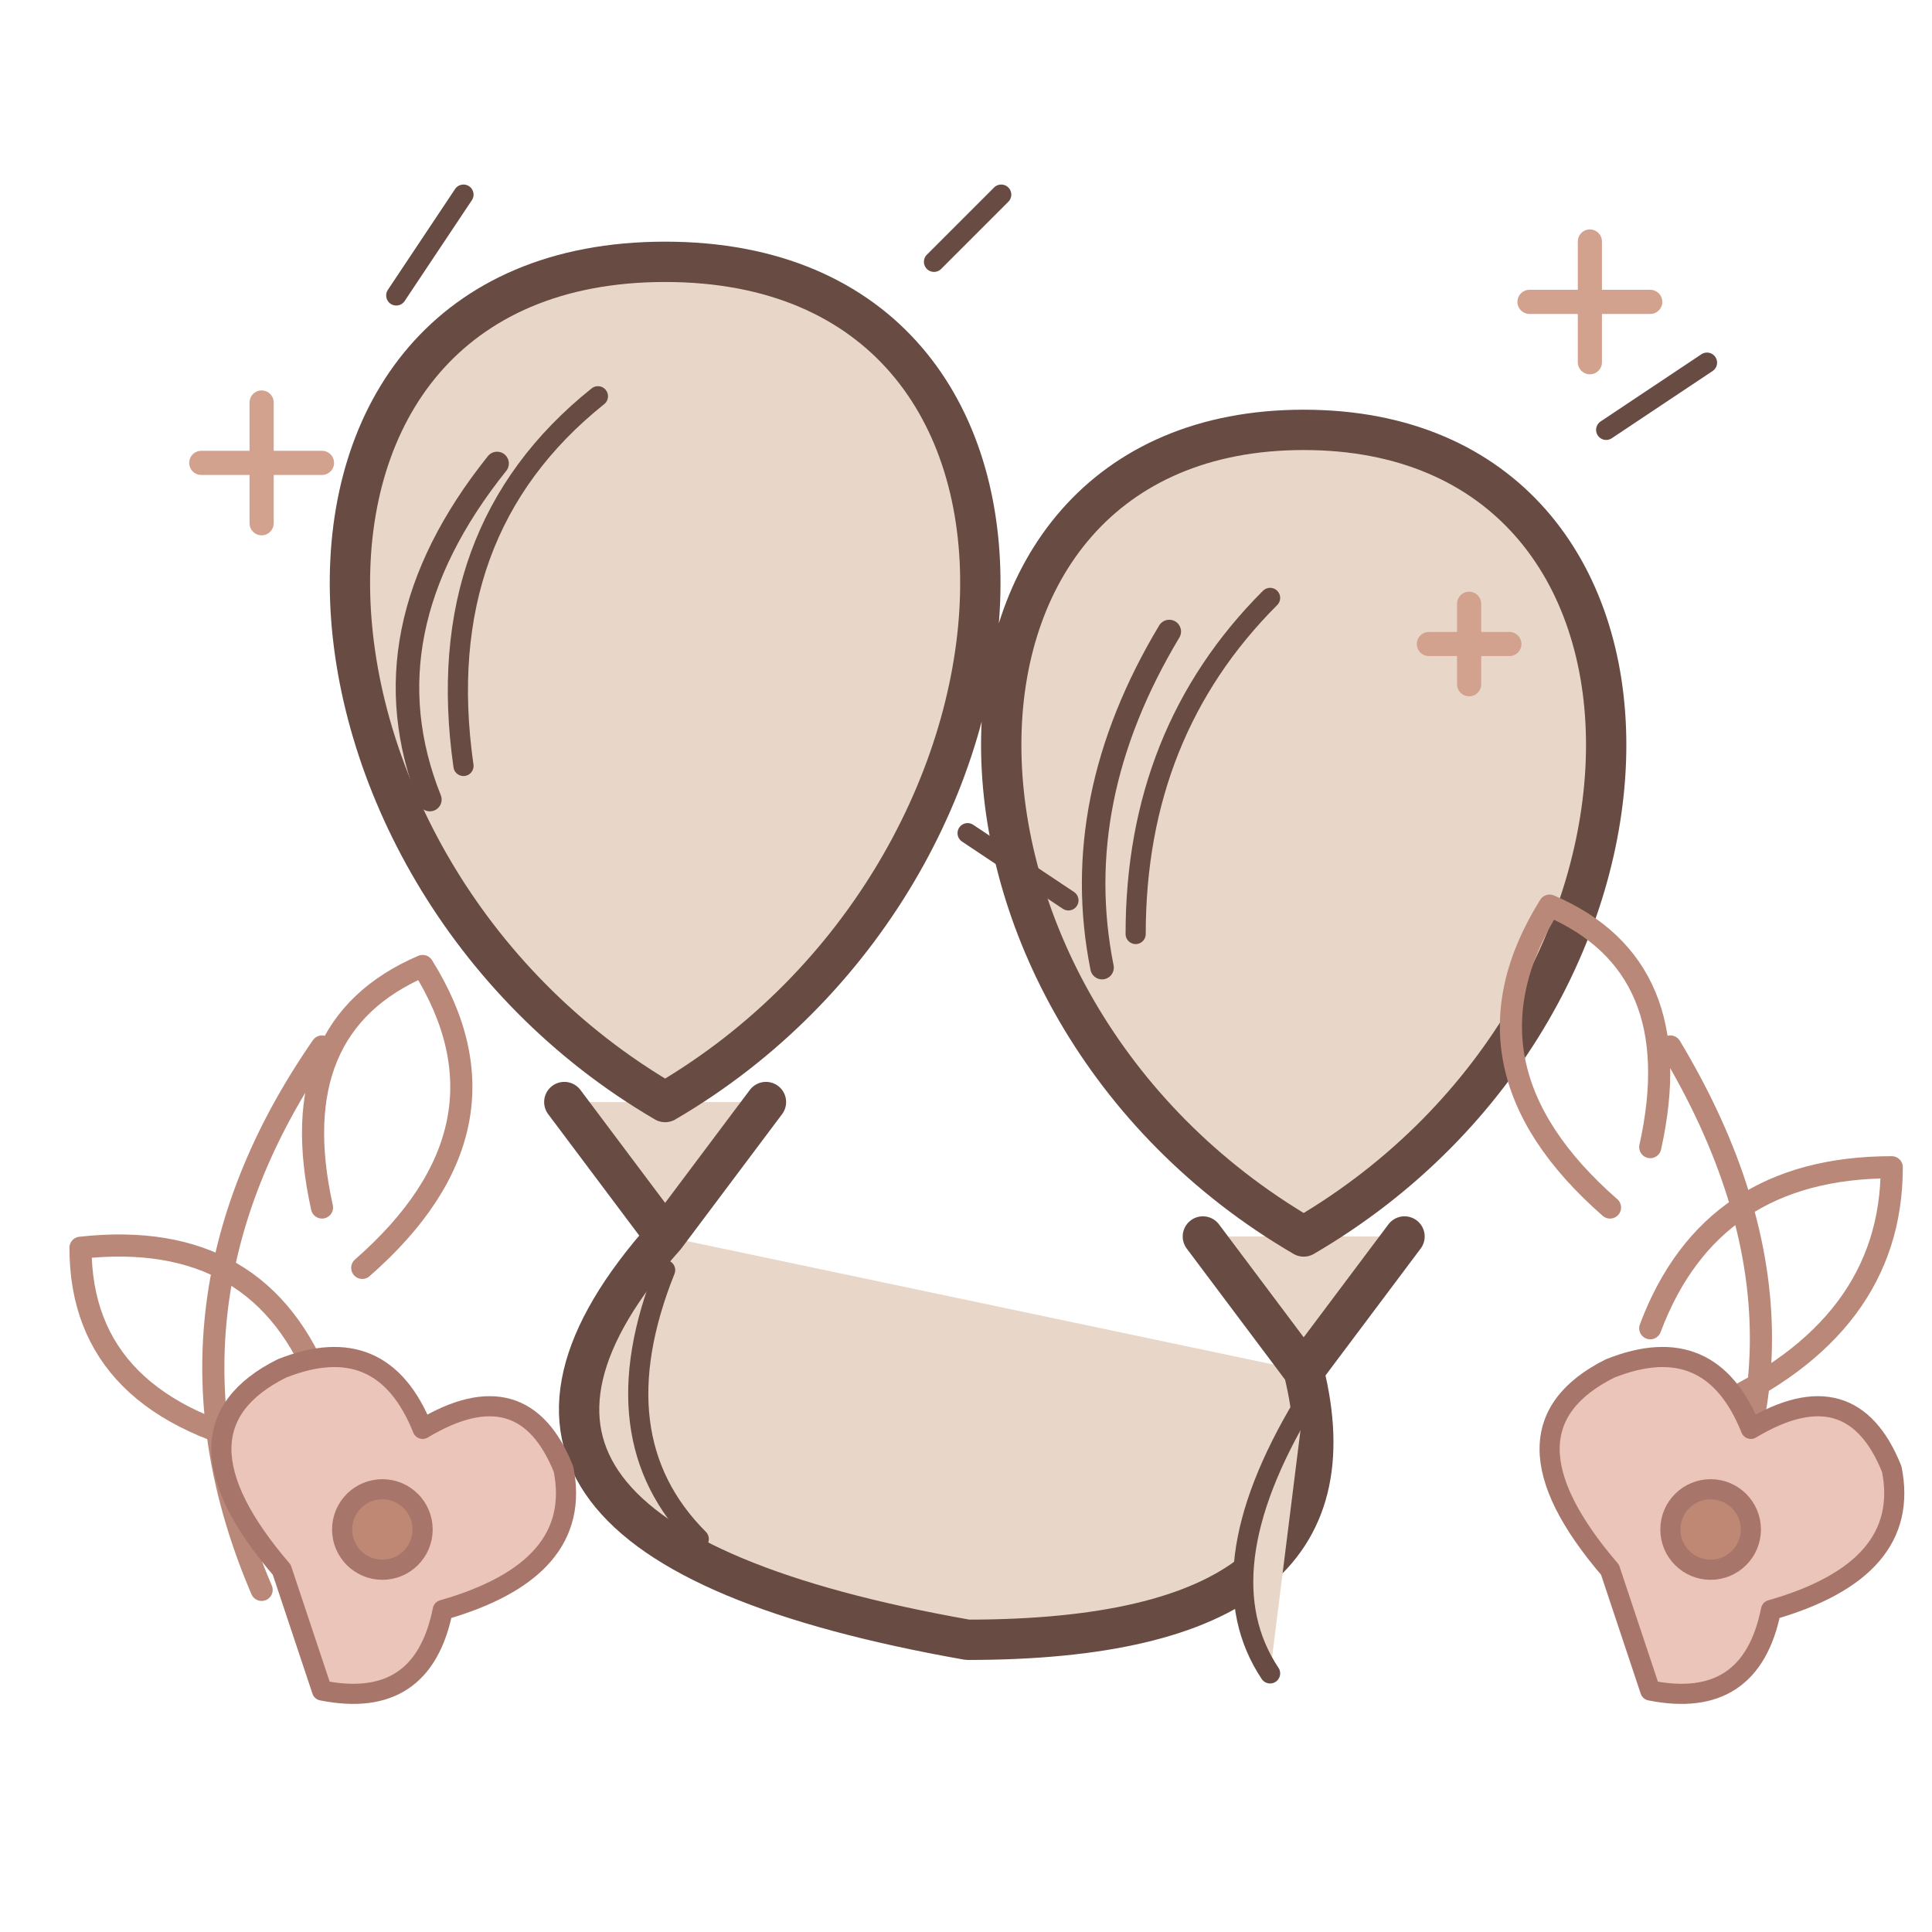
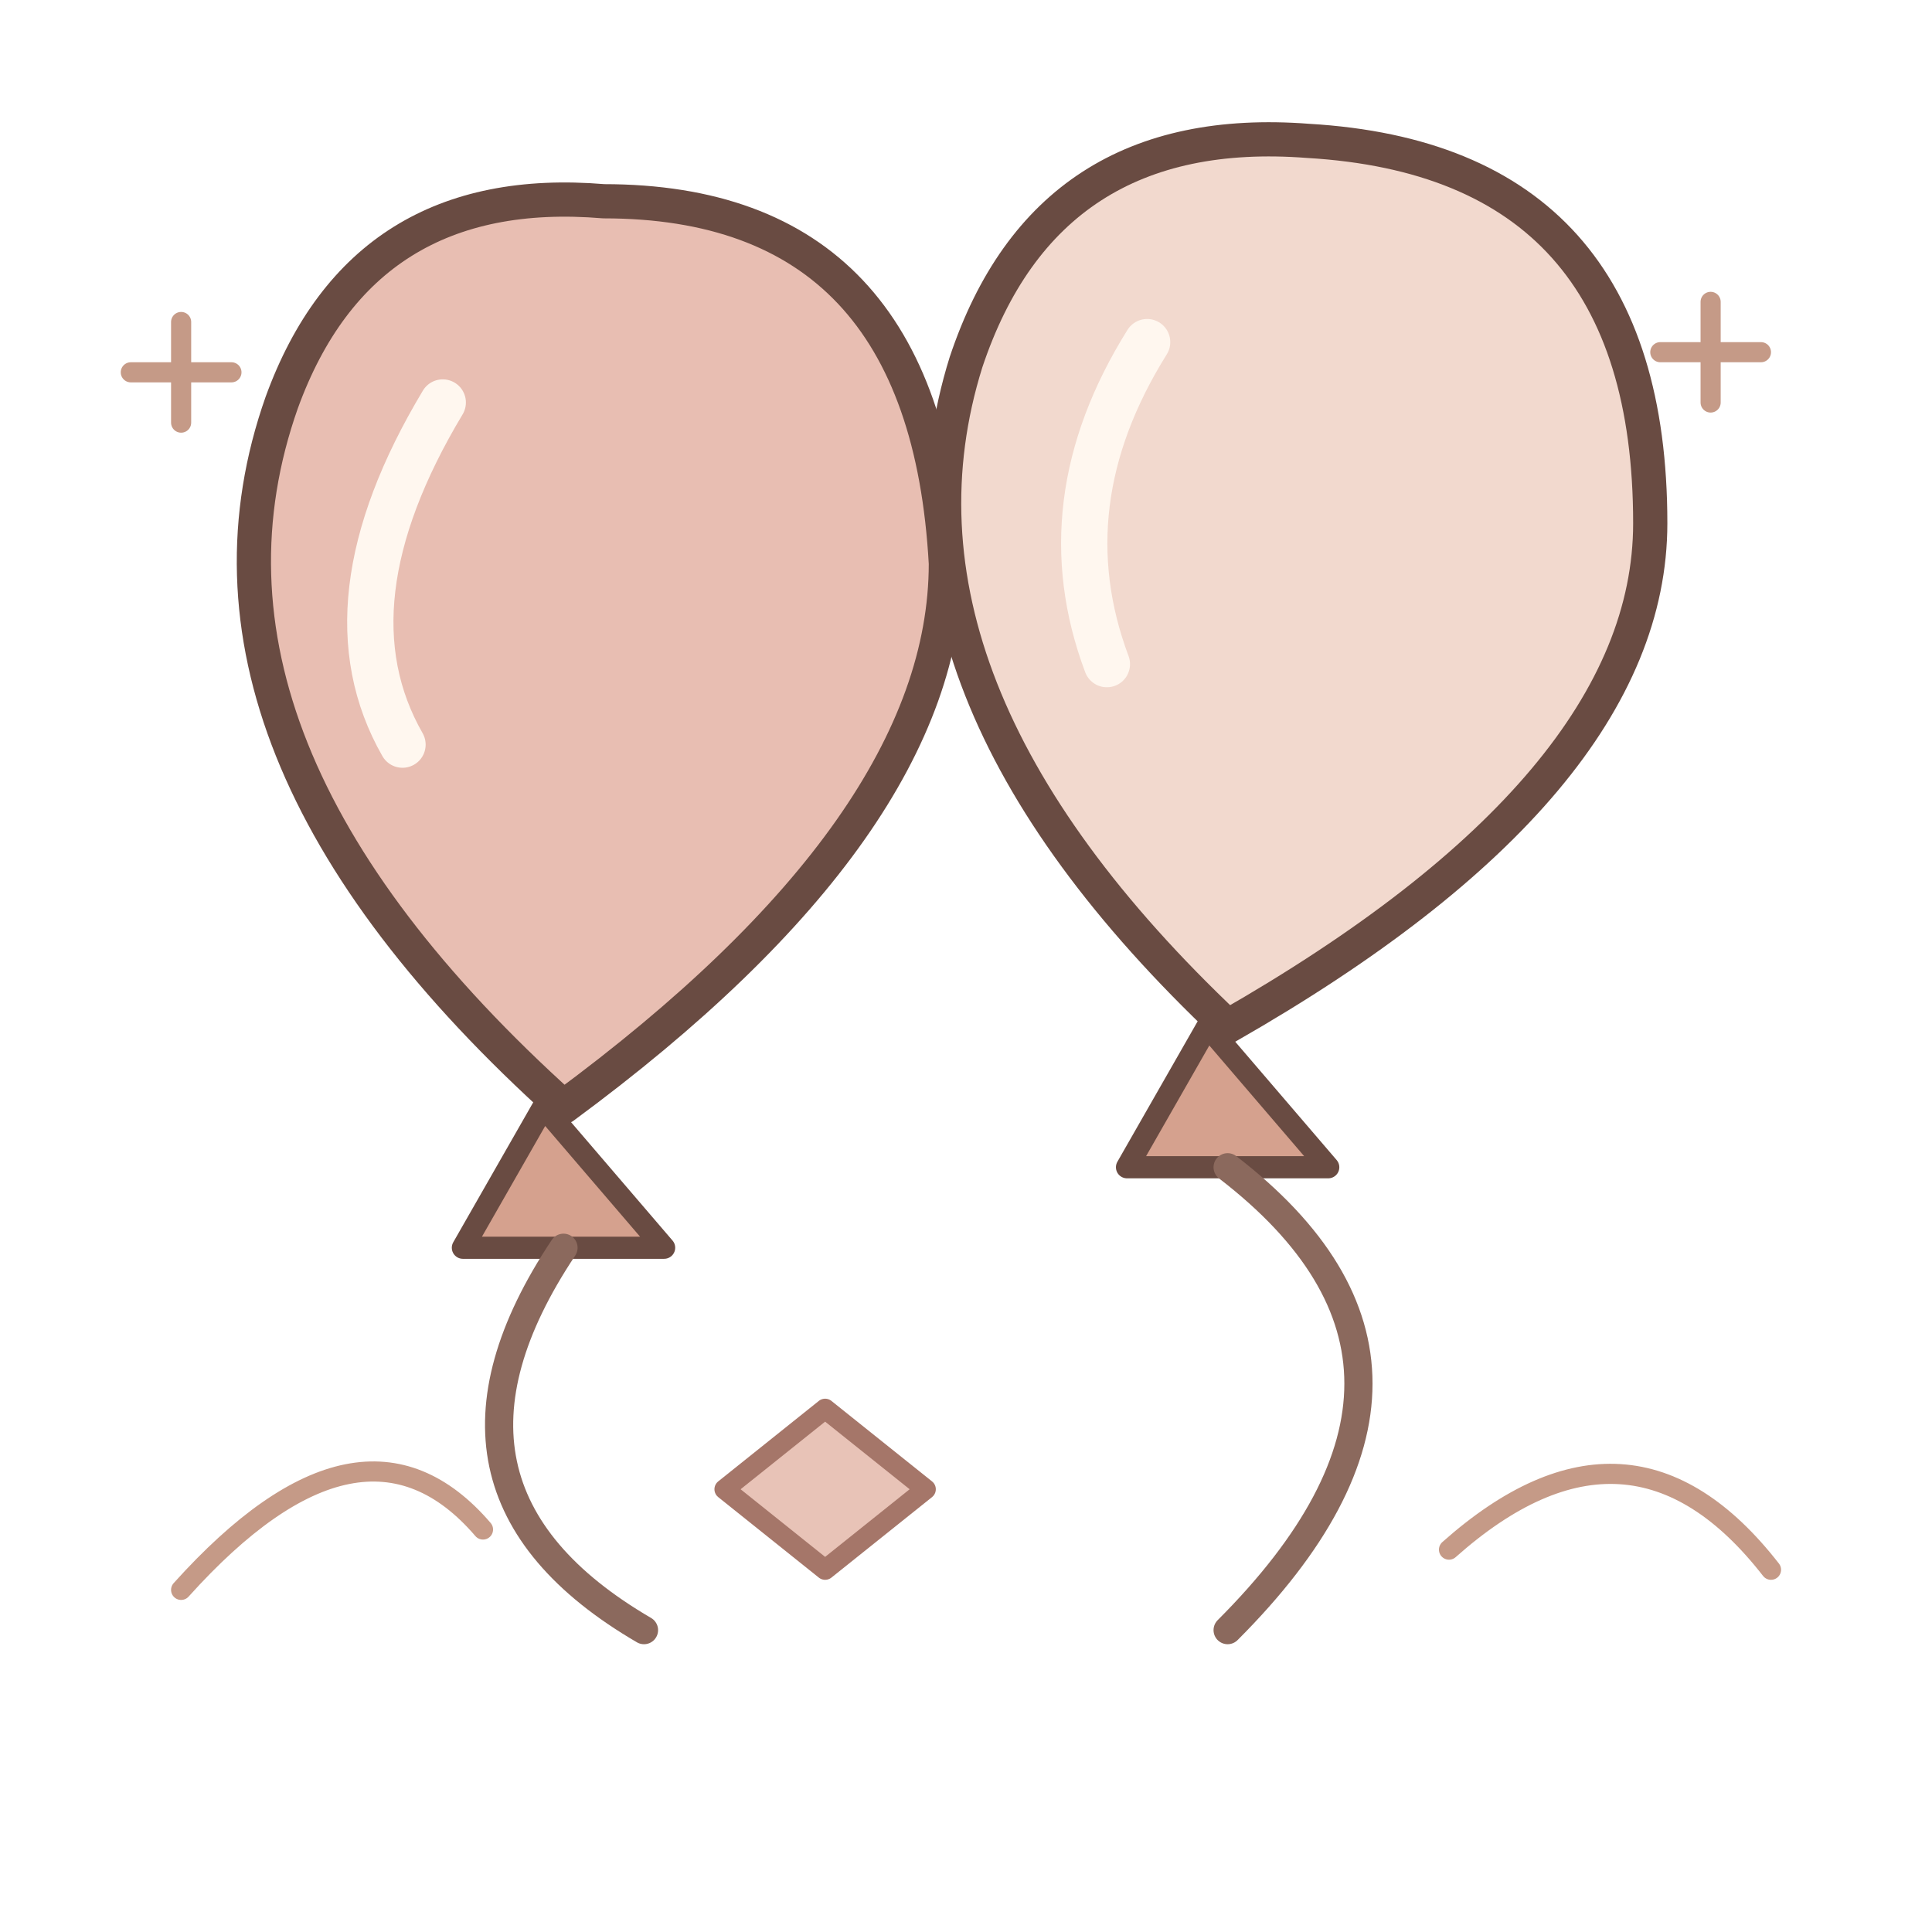
<svg xmlns="http://www.w3.org/2000/svg" viewBox="0 0 96 96" fill="none" stroke-linecap="round" stroke-linejoin="round">
-   <g transform="translate(8 8) scale(1.67)">
-     <g fill="#E8D7C9" stroke="#684B42" stroke-width="1.2">
-       <path d="M15 3C2 3 3 21 15 28 27 21 28 3 15 3zM34 8C22 8 22 25 34 32 46 25 46 8 34 8zM12 28l3 4 3-4m13 4 3 4 3-4M15 32q-8 9 9 12 12 0 10-8" />
-       <path d="M10 9q-4 5-2 10m22-5q-3 5-2 10" stroke-width=".7" />
-       <path d="M13 7q-5 4-4 11m24-5q-4 4-4 10M15 33q-2 5 1 8m18-4q-3 5-1 8M7 4l2-3m34 7 3-2M23 3l2-2m-1 19 3 2" stroke-width=".6" />
-     </g>
+   <g fill="none" stroke="#C59A87" stroke-width="1" stroke-linecap="round">
+     <path d="M9 79q9-10 15-3M72 77q9-8 16 1M9 16v5m-2.5-2.5h5M85 15v5m-2.5-2.5h5" />
  </g>
-   <g fill="none" stroke="#BA8879" stroke-width="1.1" stroke-linecap="round">
-     <path d="M13 79q-6-14 3-27m-2 20q-10-2-10-10 9-1 12 7m0-9q-2-9 5-12 5 8-3 15M83 80q9-13 0-28m2 18q9-4 9-12-9 0-12 8m0-9q2-9-5-12-5 8 3 15" />
-   </g>
-   <g fill="#EBC5B9" stroke="#A77569" stroke-width="1">
-     <path d="M14 78q-6-7 0-10 5-2 7 3 5-3 7 2 1 5-6 7-1 5-6 4z" />
-     <circle cx="19" cy="76" r="2" fill="#BE8875" />
-     <path d="M80 78q-6-7 0-10 5-2 7 3 5-3 7 2 1 5-6 7-1 5-6 4z" />
-     <circle cx="85" cy="76" r="2" fill="#BE8875" />
-   </g>
-   <g stroke="#D3A28E" stroke-width="1.2" stroke-linecap="round">
-     <path d="M13 20v6m-3-3h6M79 12v6m-3-3h6M73 30v4m-2-2h4" />
-   </g>
+   <path d="M28 55q-20-18-14-35Q18 9 30 10q16 0 17 18 0 13-19 27z" fill="#E8BEB2" stroke="#694B42" stroke-width="1.7" />
+   <path d="M61 51Q43 34 48 18q4-12 17-11 17 1 17 19 0 13-21 25z" fill="#F2D9CE" stroke="#694B42" stroke-width="1.7" />
+   <path d="M27 55l-4 7h10zM60 51l-4 7h10z" fill="#D5A18E" stroke="#694B42" stroke-width="1.1" />
+   <path d="M28 62q-8 12 4 19m29-23q13 10 0 23" stroke="#8B695D" stroke-width="1.4" />
+   <path d="M22 20q-6 10-2 17M57 17q-5 8-2 16" stroke="#FFF7EF" stroke-width="2.3" />
+   <path d="M36 74l5-4 5 4-5 4z" fill="#E8C3B7" stroke="#A57669" stroke-width="1" />
</svg>
